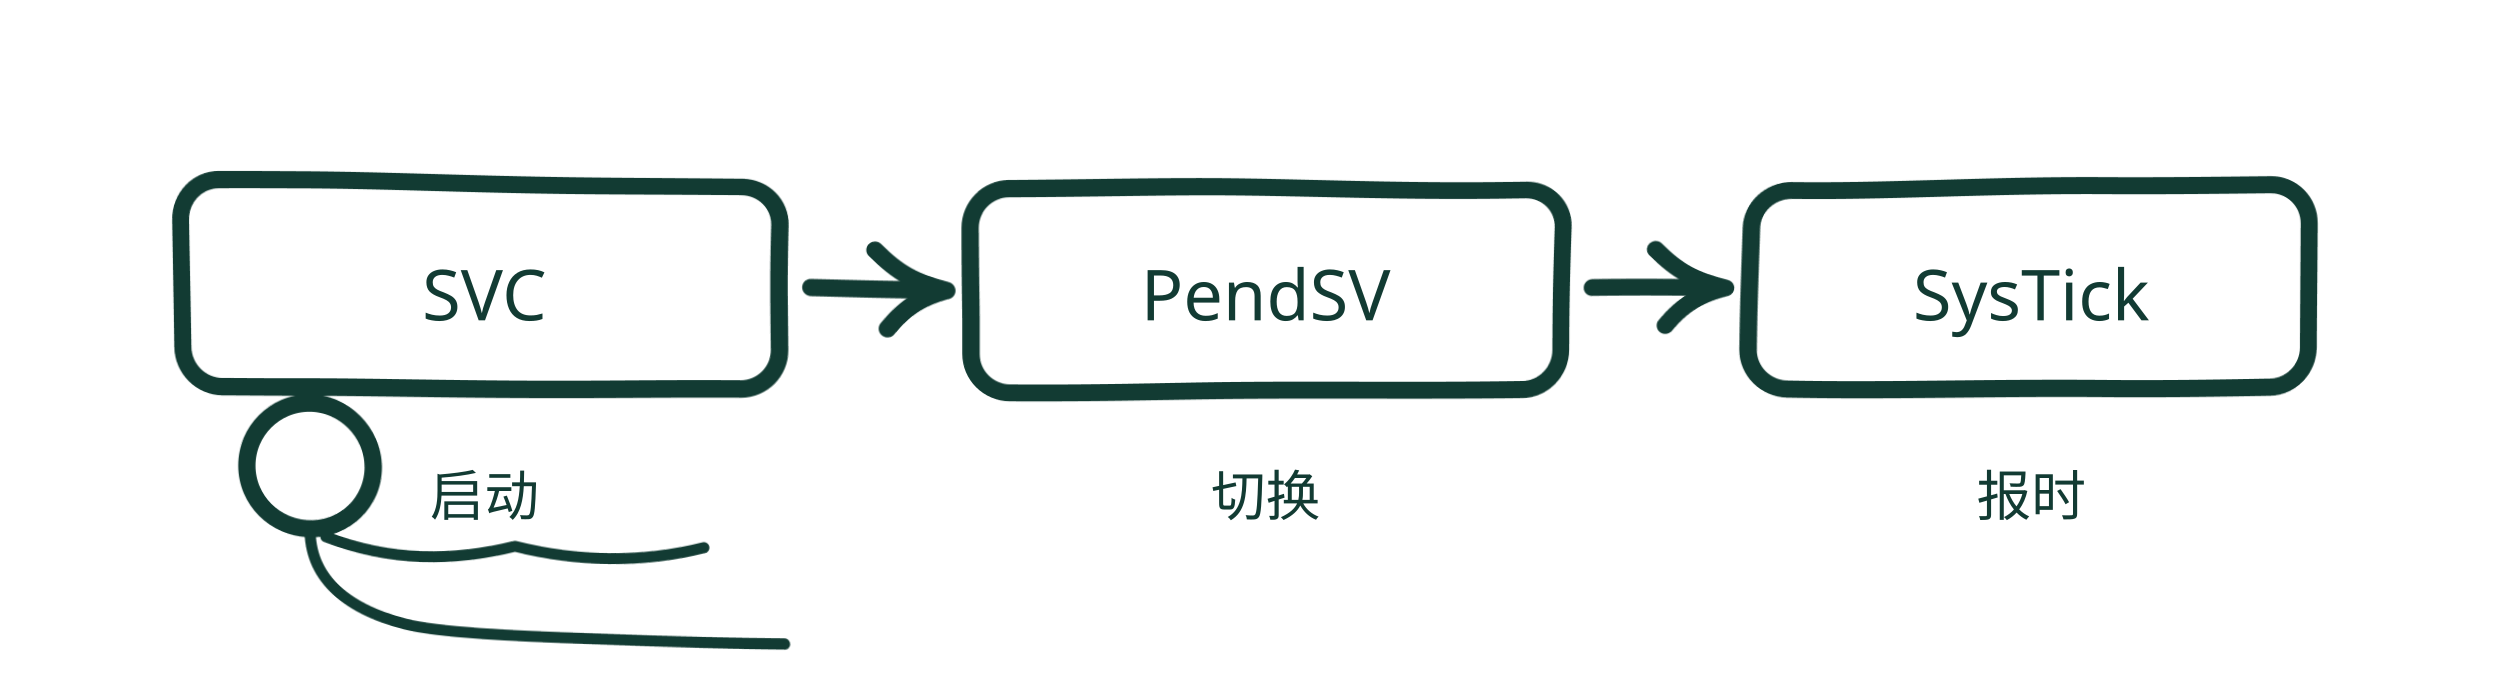
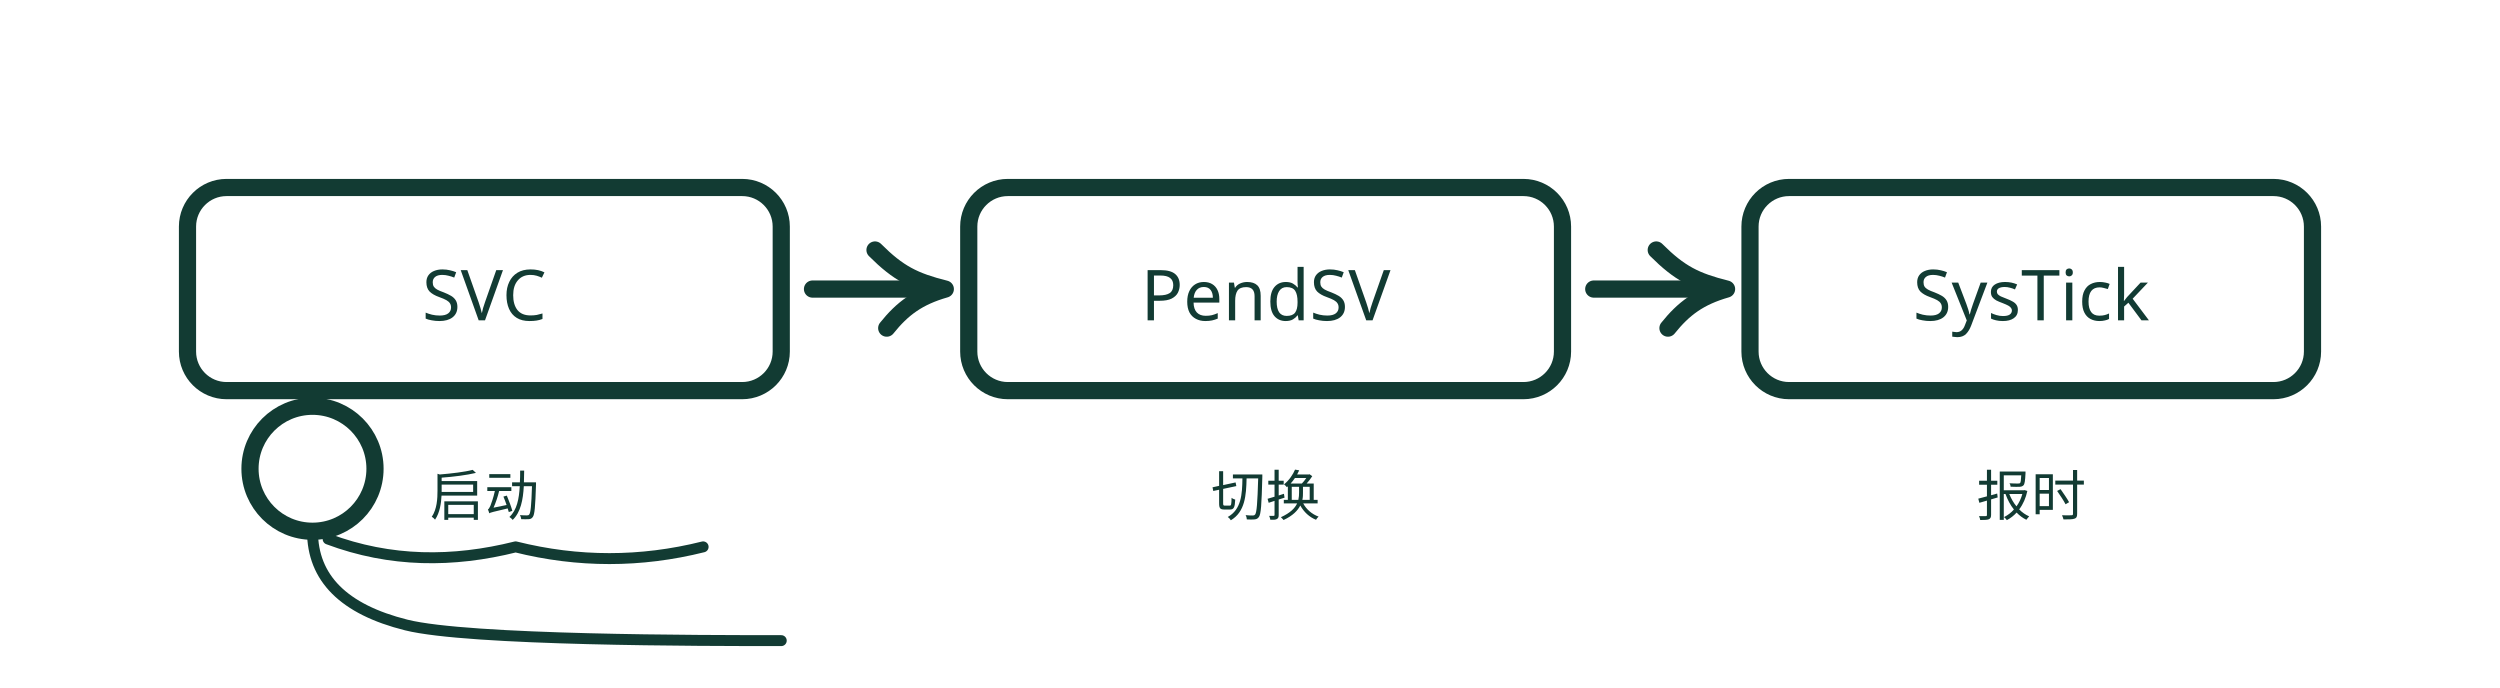
<svg xmlns="http://www.w3.org/2000/svg" viewBox="0 0 320 88" role="img" aria-label="三个异常接力棒：SVC 点火、PendSV 换人、SysTick 报时" fill="none" stroke="var(--cover-ink, #123b33)" stroke-linecap="round" stroke-linejoin="round">
-   <defs>
-     <filter id="hw-rtos-freertos-08-port-f407" x="-5%" y="-5%" width="110%" height="110%">
-       <feTurbulence type="fractalNoise" baseFrequency="0.013" numOctaves="2" seed="77" result="n" />
-       <feDisplacementMap in="SourceGraphic" in2="n" scale="3.2" />
-     </filter>
-   </defs>
-   <g filter="url(#hw-rtos-freertos-08-port-f407)">
-     <circle cx="40" cy="60" r="8" stroke-width="2.2" />
-     <path d="M42 69 C 50 72, 58 72, 66 70 C 74 72, 82 72, 90 70" stroke-width="1.4" />
-     <rect x="24" y="24" width="76" height="26" rx="5" stroke-width="2.2" />
-     <rect x="124" y="24" width="76" height="26" rx="5" stroke-width="2.2" />
-     <rect x="224" y="24" width="72" height="26" rx="5" stroke-width="2.2" />
-     <path d="M104 37 C 110 37, 116 37, 120 37" stroke-width="2.2" />
-     <path d="M112 32 C 115 35, 117 36, 121 37 C 117.5 38, 115.5 39.5, 113.5 42" stroke-width="2.2" />
-     <path d="M204 37 C 210 37, 216 37, 220 37" stroke-width="2.2" />
-     <path d="M212 32 C 215 35, 217 36, 221 37 C 217.5 38, 215.5 39.5, 213.5 42" stroke-width="2.2" />
-     <path d="M40 68 C 40 74, 44 78, 52 80 C 60 82, 90 82, 100 82" stroke-width="1.4" />
-   </g>
+   <circle cx="40" cy="60" r="8" stroke-width="2.2" />
+   <path d="M42 69 C 50 72, 58 72, 66 70 C 74 72, 82 72, 90 70" stroke-width="1.4" />
+   <rect x="24" y="24" width="76" height="26" rx="5" stroke-width="2.2" />
  <text x="62" y="41" font-family="sans-serif" font-size="9" fill="var(--cover-ink, #123b33)" stroke="none" text-anchor="middle">SVC</text>
+   <rect x="124" y="24" width="76" height="26" rx="5" stroke-width="2.2" />
  <text x="162" y="41" font-family="sans-serif" font-size="9" fill="var(--cover-ink, #123b33)" stroke="none" text-anchor="middle">PendSV</text>
+   <rect x="224" y="24" width="72" height="26" rx="5" stroke-width="2.2" />
  <text x="260" y="41" font-family="sans-serif" font-size="9" fill="var(--cover-ink, #123b33)" stroke="none" text-anchor="middle">SysTick</text>
+   <path d="M104 37 C 110 37, 116 37, 120 37" stroke-width="2.2" />
+   <path d="M112 32 C 115 35, 117 36, 121 37 C 117.5 38, 115.5 39.5, 113.5 42" stroke-width="2.2" />
+   <path d="M204 37 C 210 37, 216 37, 220 37" stroke-width="2.2" />
+   <path d="M212 32 C 215 35, 217 36, 221 37 C 217.5 38, 215.5 39.5, 213.5 42" stroke-width="2.2" />
+   <path d="M40 68 C 40 74, 44 78, 52 80 C 60 82, 90 82, 100 82" stroke-width="1.4" />
  <text x="62" y="66" font-family="sans-serif" font-size="7" fill="var(--cover-ink, #123b33)" stroke="none" text-anchor="middle">启动</text>
  <text x="162" y="66" font-family="sans-serif" font-size="7" fill="var(--cover-ink, #123b33)" stroke="none" text-anchor="middle">切换</text>
  <text x="260" y="66" font-family="sans-serif" font-size="7" fill="var(--cover-ink, #123b33)" stroke="none" text-anchor="middle">报时</text>
</svg>
